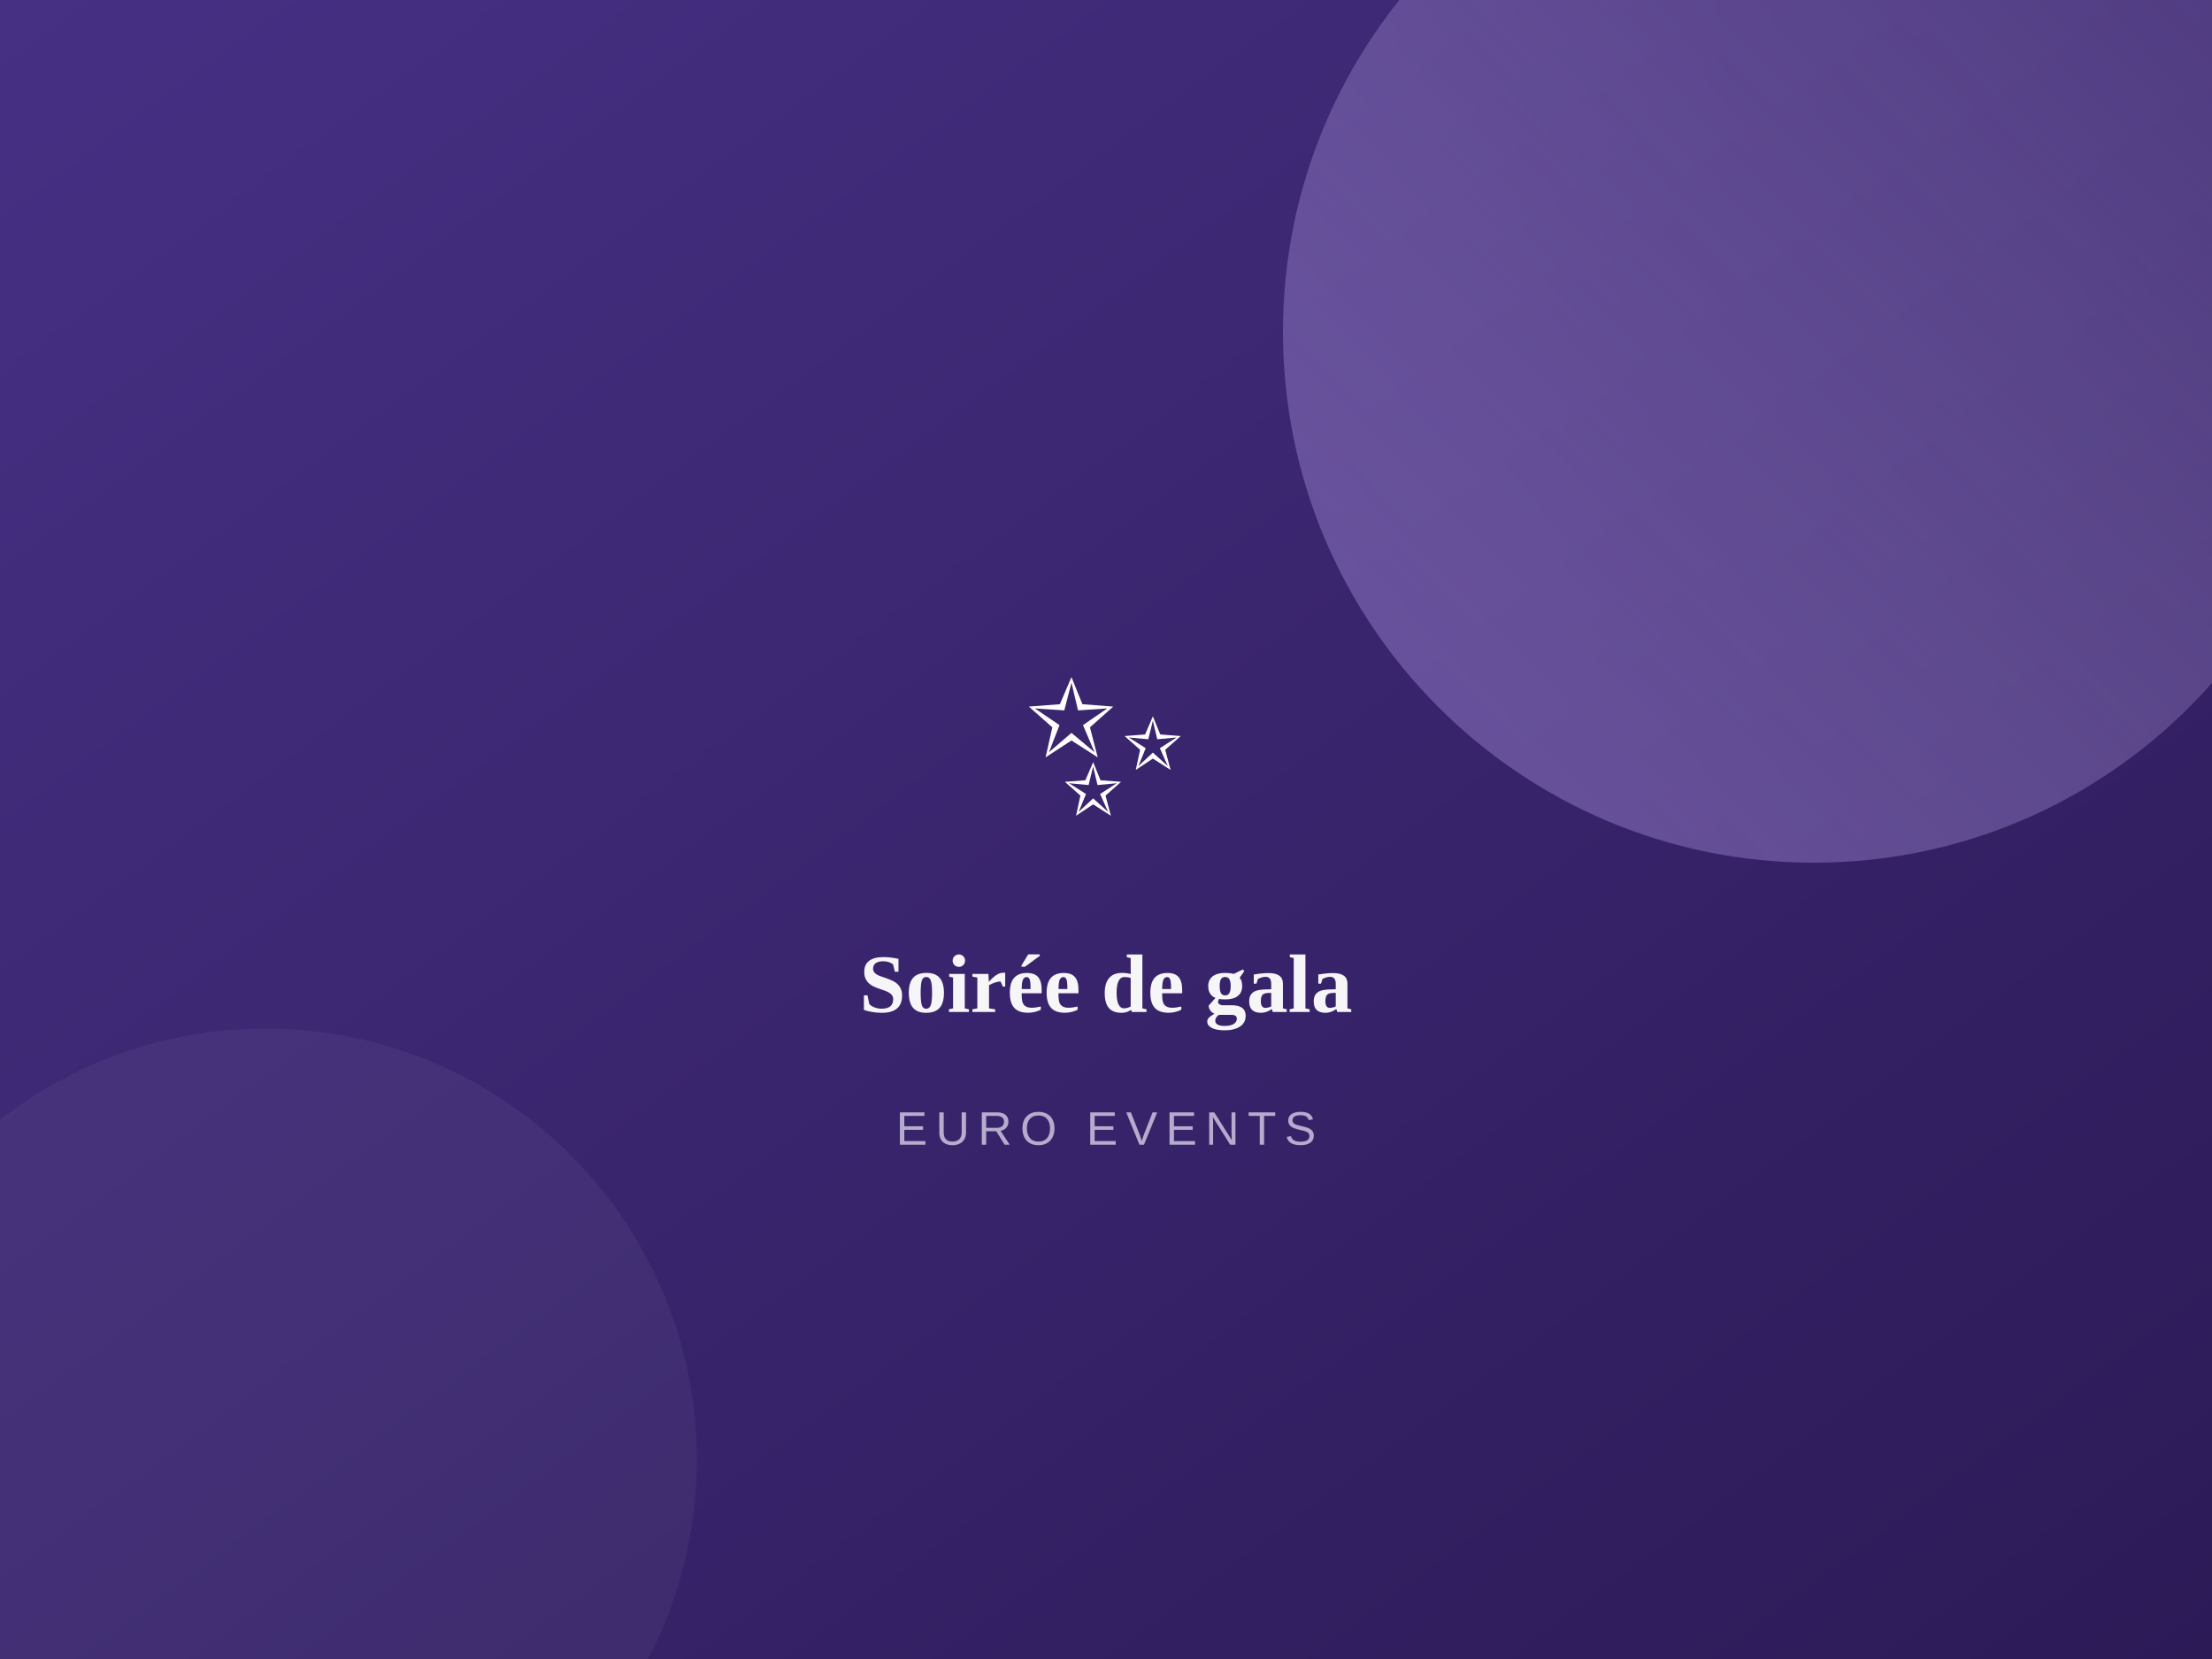
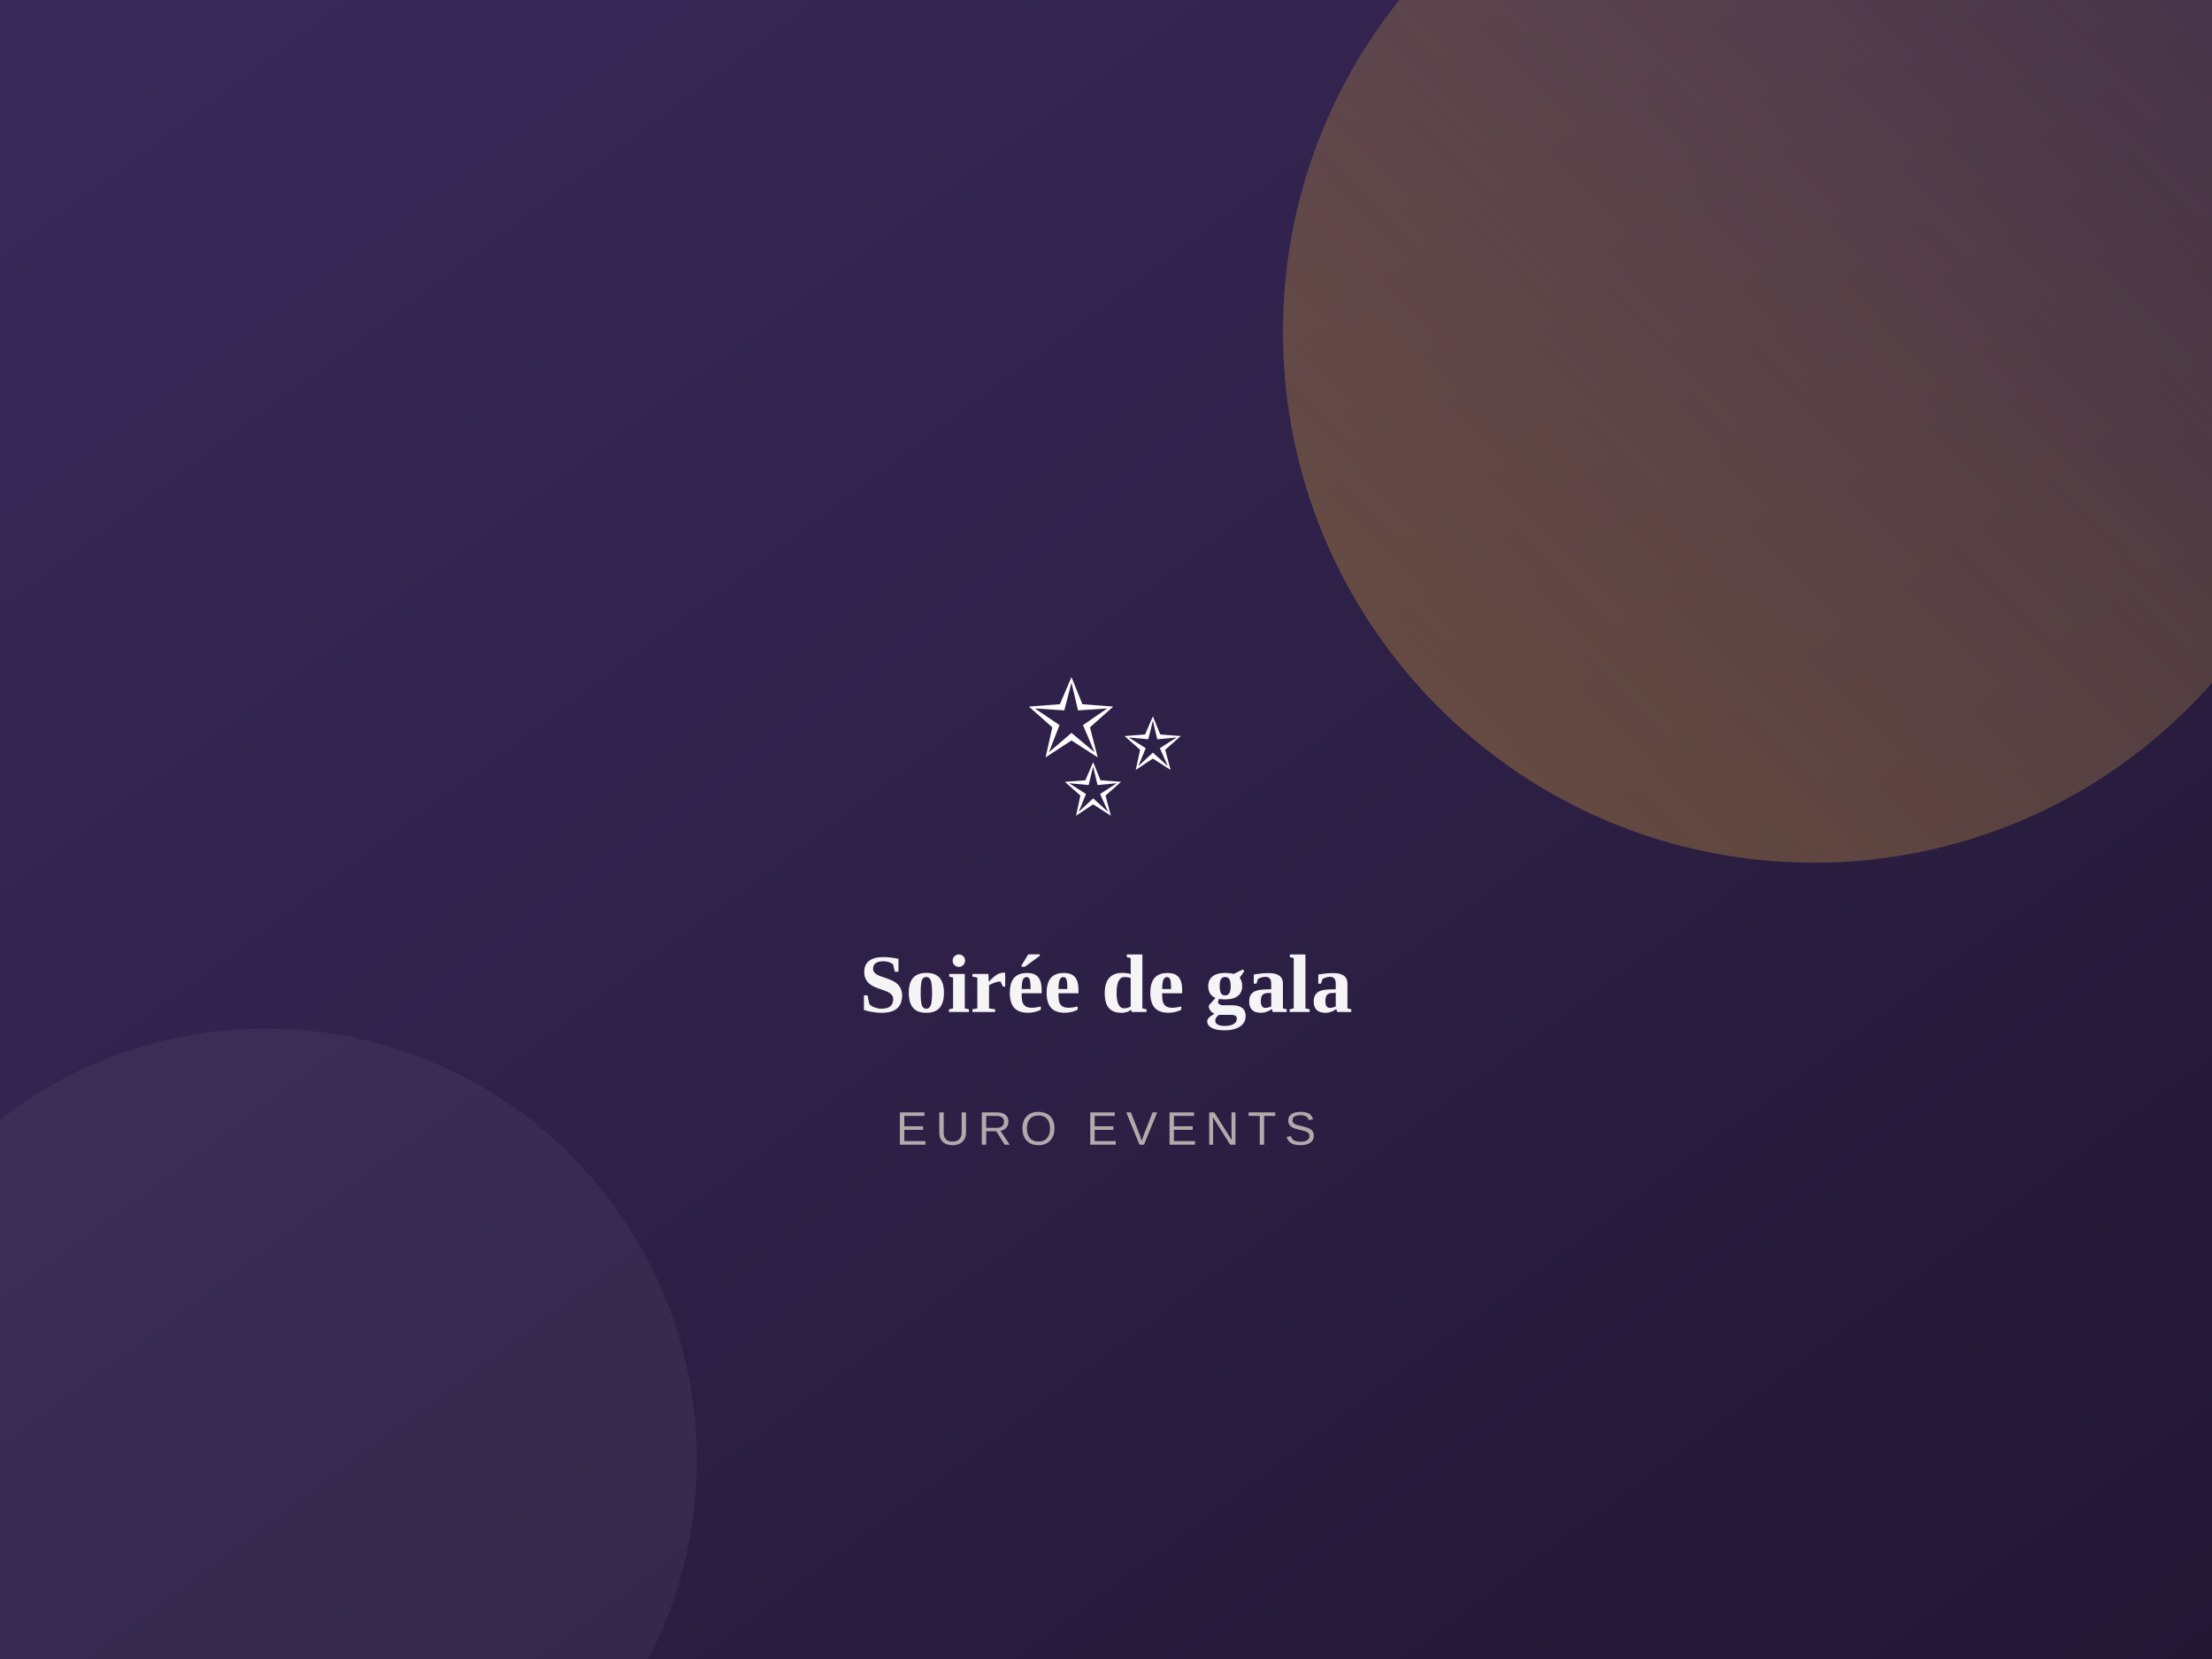
<svg xmlns="http://www.w3.org/2000/svg" width="800" height="600" viewBox="0 0 800 600" role="img" aria-label="Soirée de gala">
  <defs>
-     <linearGradient id="g24bafq" x1="0" y1="0" x2="1" y2="1">
-       <stop offset="0" stop-color="#463084" />
-       <stop offset="1" stop-color="#2c1a57" />
+     <linearGradient id="g6ik3yk" x1="0" y1="0" x2="1" y2="1">
+       <stop offset="0" stop-color="#3a2a5c" />
+       <stop offset="1" stop-color="#221733" />
    </linearGradient>
-     <linearGradient id="a24bafq" x1="0" y1="1" x2="1" y2="0">
-       <stop offset="0" stop-color="#9d82d6" stop-opacity="0.9" />
-       <stop offset="1" stop-color="#c9b8e8" stop-opacity="0.2" />
+     <linearGradient id="a6ik3yk" x1="0" y1="1" x2="1" y2="0">
+       <stop offset="0" stop-color="#a87c3a" stop-opacity="0.9" />
+       <stop offset="1" stop-color="#c49a52" stop-opacity="0.2" />
    </linearGradient>
  </defs>
-   <rect width="800" height="600" fill="url(#g24bafq)" />
-   <circle cx="656" cy="120" r="192" fill="url(#a24bafq)" opacity="0.55" />
+   <rect width="800" height="600" fill="url(#g6ik3yk)" />
+   <circle cx="656" cy="120" r="192" fill="url(#a6ik3yk)" opacity="0.55" />
  <circle cx="96" cy="528" r="156" fill="#ffffff" opacity="0.05" />
  <g transform="translate(400, 300)" text-anchor="middle" fill="#ffffff" font-family="Georgia, 'Times New Roman', serif">
    <text y="-6" font-size="72">✨</text>
    <text y="66" font-size="30" font-weight="600" opacity="0.95">Soirée de gala</text>
-     <text y="114" font-size="17" fill="#ece6f7" opacity="0.7" font-family="Arial, sans-serif" letter-spacing="3">EURO EVENTS</text>
+     <text y="114" font-size="17" fill="#ebe4d7" opacity="0.7" font-family="Arial, sans-serif" letter-spacing="3">EURO EVENTS</text>
  </g>
</svg>
